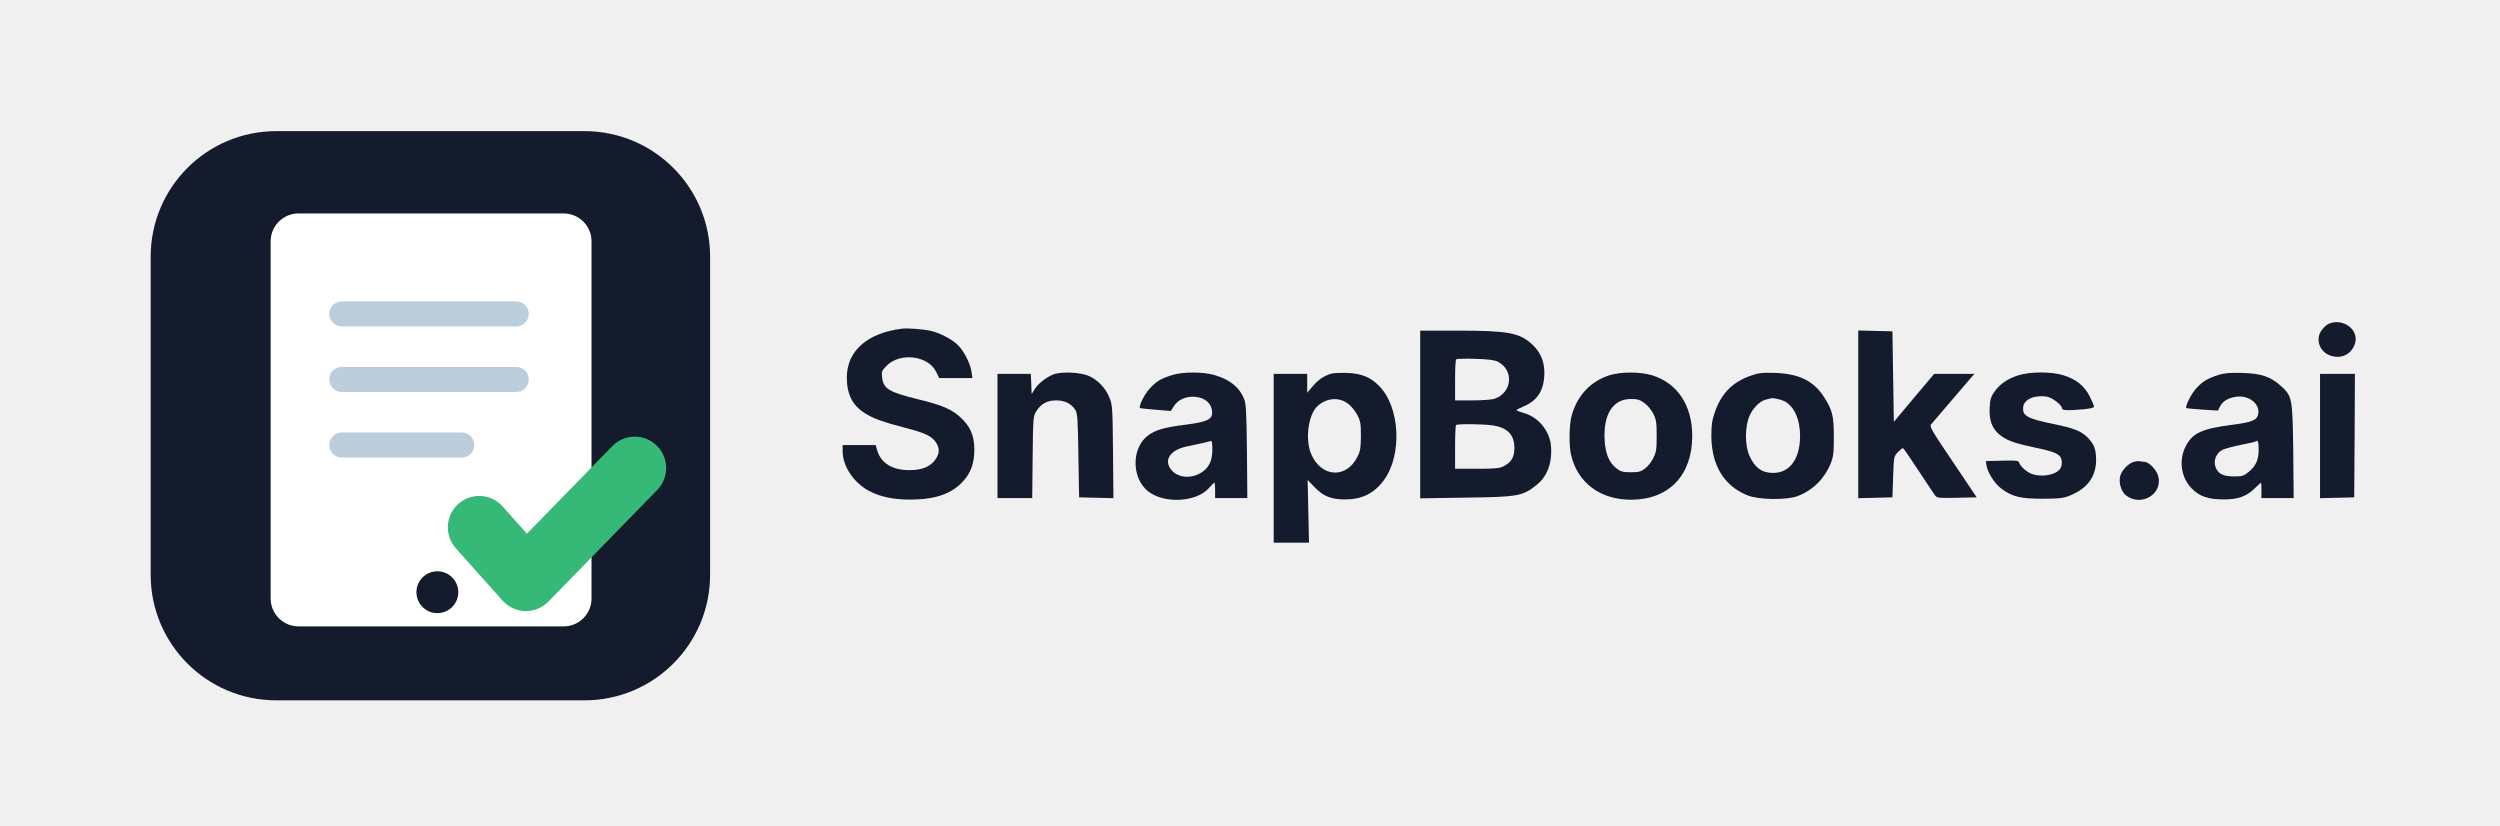
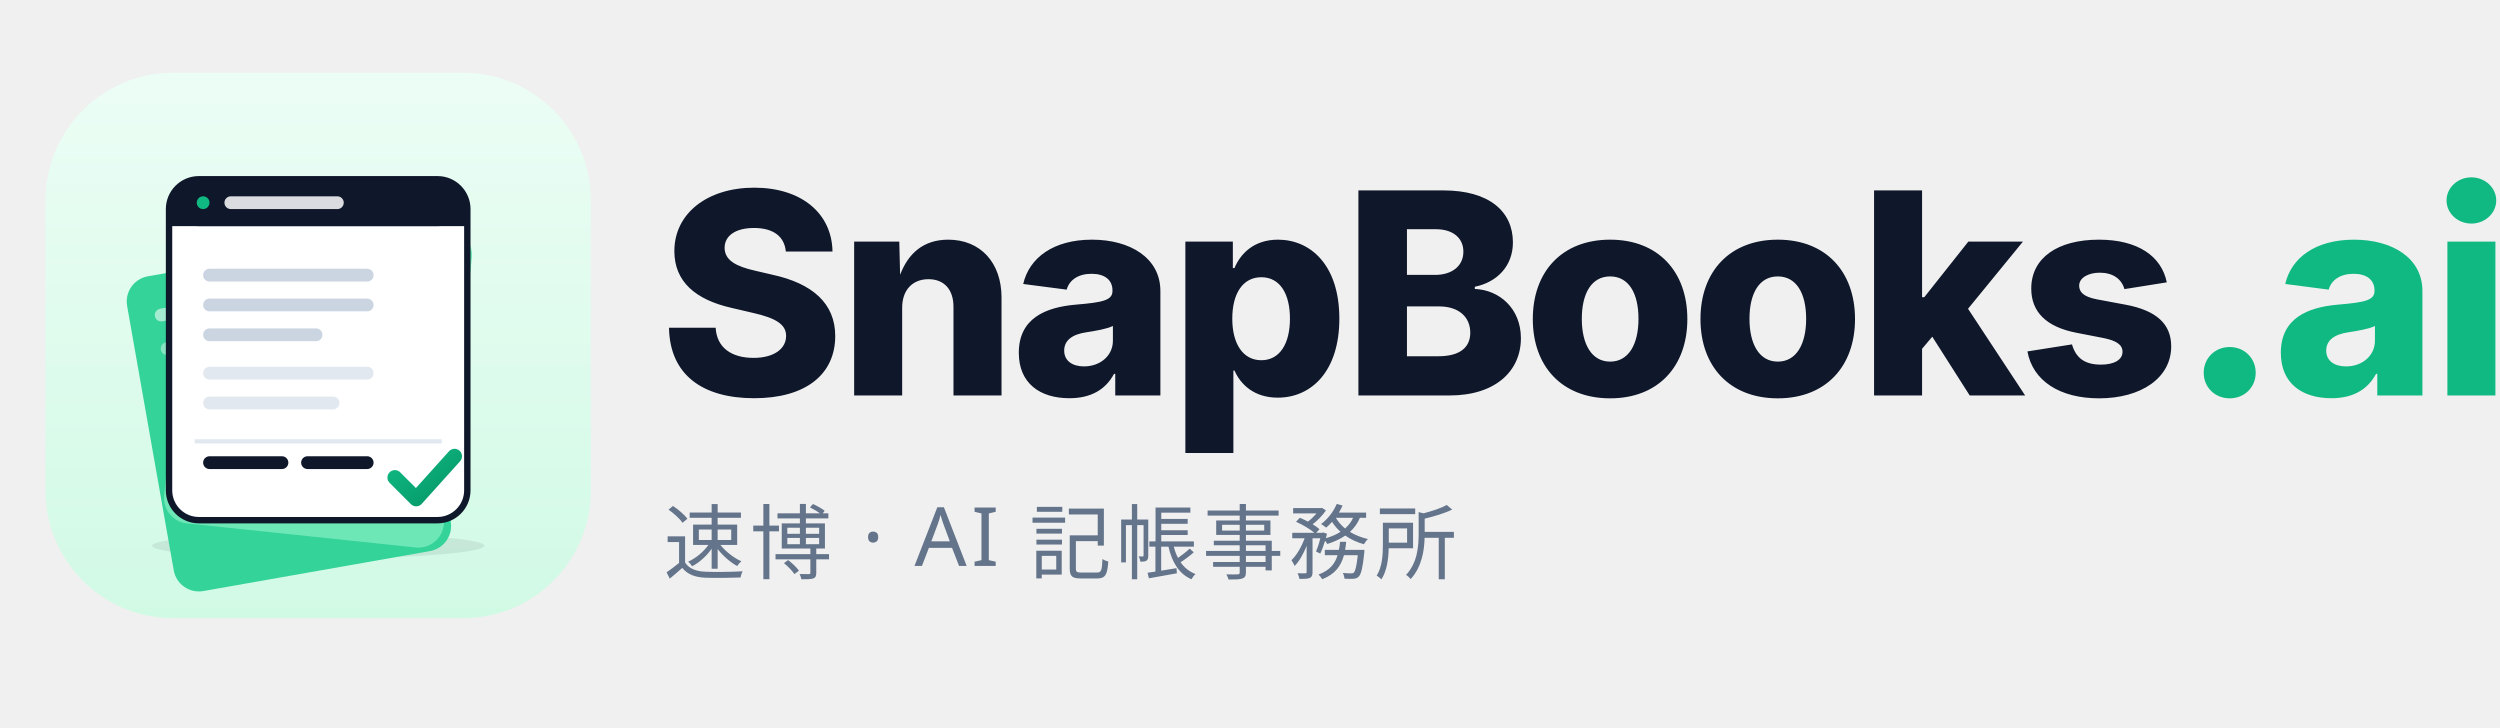
- <svg xmlns="http://www.w3.org/2000/svg" viewBox="0 0 1792 592" width="100%" height="100%">
-   <rect x="108" y="94" width="401" height="408" rx="90" ry="90" fill="#141B2D" />
-   <rect x="194" y="153" width="230" height="296" rx="20" ry="20" fill="#FFFFFF" />
-   <circle cx="313.5" cy="424.5" r="15" fill="#141B2D" />
-   <rect x="236" y="216" width="143" height="18" rx="9" ry="9" fill="#BCCEDC" />
-   <rect x="236" y="263" width="143" height="18" rx="9" ry="9" fill="#BCCEDC" />
-   <rect x="236" y="310" width="104" height="18" rx="9" ry="9" fill="#BCCEDC" />
-   <path d="M 343.5 378 L 377 415.5 L 455 335.5" fill="none" stroke="#36B977" stroke-width="45" stroke-linecap="round" stroke-linejoin="round" />
-   <g transform="translate(0,592) scale(0.1,-0.1)" fill="#141B2D" stroke="none">
-     <path d="M16694 3600 c-11 -4 -33 -22 -47 -40 -56 -66 -23 -165 63 -191 77 -23 148 14 171 90 29 97 -84 183 -187 141z" />
-     <path d="M6465 3564 c-249 -31 -395 -160 -395 -350 0 -119 40 -199 128 -255 61 -39 131 -64 285 -104 150 -39 194 -60 225 -105 28 -42 28 -78 -1 -121 -35 -53 -97 -79 -187 -79 -124 0 -204 49 -232 141 l-11 39 -119 0 -118 0 0 -45 c0 -106 79 -225 188 -283 80 -43 173 -63 296 -63 180 0 298 41 381 133 56 62 79 130 79 228 -1 100 -29 164 -100 229 -63 58 -133 88 -307 130 -207 51 -245 75 -254 155 -5 43 -3 48 33 85 97 97 298 72 354 -44 l22 -45 119 0 119 0 -6 43 c-9 66 -60 162 -107 202 -48 42 -126 80 -188 94 -56 12 -165 20 -204 15z" />
-     <path d="M10180 2949 l0 -601 323 5 c382 5 411 10 515 94 59 48 94 120 100 208 5 84 -7 136 -48 197 -35 53 -91 93 -155 110 -25 7 -45 15 -45 18 0 3 25 16 56 29 99 43 144 119 144 242 0 81 -31 149 -89 202 -91 82 -172 97 -535 97 l-266 0 0 -601z m557 378 c118 -62 102 -223 -26 -266 -19 -6 -90 -11 -157 -11 l-124 0 0 143 c0 79 3 147 8 151 4 5 66 6 137 4 94 -3 139 -9 162 -21z m-32 -457 c102 -17 150 -68 150 -160 0 -67 -20 -102 -75 -131 -30 -16 -58 -19 -192 -19 l-158 0 0 153 c0 85 3 157 7 160 10 10 200 8 268 -3z" />
-     <path d="M13320 2950 l0 -601 123 3 122 3 5 147 c5 146 5 147 35 178 16 16 32 29 36 28 4 -2 54 -75 112 -163 58 -88 111 -168 119 -178 12 -16 28 -18 155 -15 l142 3 -170 253 c-153 227 -170 255 -157 270 73 86 276 322 291 340 l20 22 -144 0 -145 0 -145 -172 -144 -172 -5 325 -5 324 -122 3 -123 3 0 -601z" />
-     <path d="M7555 3238 c-50 -18 -112 -66 -137 -105 l-23 -38 -3 73 -3 72 -119 0 -120 0 0 -445 0 -445 124 0 125 0 3 293 c3 285 4 293 26 329 33 53 78 78 143 78 61 0 107 -23 136 -67 16 -24 19 -60 23 -328 l5 -300 123 -3 123 -3 -3 333 c-3 318 -4 335 -26 389 -29 72 -90 133 -159 159 -60 22 -186 26 -238 8z" />
-     <path d="M8400 3231 c-82 -26 -113 -45 -162 -100 -37 -41 -78 -125 -66 -136 2 -2 52 -7 111 -12 l109 -9 26 40 c64 94 245 78 267 -24 16 -73 -15 -92 -192 -115 -149 -19 -208 -36 -262 -75 -120 -87 -122 -301 -5 -399 113 -93 346 -83 438 19 20 22 38 40 41 40 3 0 5 -25 5 -55 l0 -55 116 0 115 0 -3 333 c-3 273 -6 339 -19 374 -32 84 -99 140 -208 173 -83 26 -233 26 -311 1z m290 -531 c0 -74 -17 -117 -59 -153 -83 -69 -209 -56 -250 28 -31 63 22 124 127 145 31 6 82 17 112 24 30 8 58 14 63 15 4 0 7 -26 7 -59z" />
-     <path d="M9540 3241 c-53 -17 -89 -42 -129 -88 l-41 -48 0 68 0 67 -120 0 -120 0 0 -605 0 -605 126 0 127 0 -5 225 -5 225 51 -53 c61 -64 119 -87 217 -87 121 0 208 43 278 137 134 181 117 527 -35 678 -62 63 -127 88 -229 92 -49 1 -101 -1 -115 -6z m127 -218 c21 -16 49 -52 63 -79 22 -43 25 -62 25 -149 -1 -84 -4 -108 -24 -147 -78 -161 -259 -152 -332 16 -45 103 -22 283 44 344 66 62 159 68 224 15z" />
-     <path d="M11536 3230 c-137 -44 -233 -148 -272 -295 -16 -59 -18 -211 -3 -274 47 -204 213 -326 439 -323 266 4 430 178 430 457 0 219 -106 379 -288 435 -85 26 -224 26 -306 0z m251 -199 c23 -16 50 -49 64 -77 21 -43 24 -63 24 -159 0 -95 -3 -116 -24 -158 -12 -26 -39 -60 -59 -75 -30 -23 -45 -27 -102 -27 -57 0 -72 4 -102 27 -54 41 -81 106 -86 205 -10 185 60 293 189 293 46 0 63 -5 96 -29z" />
-     <path d="M12549 3227 c-129 -45 -210 -126 -256 -259 -21 -60 -26 -91 -26 -173 1 -210 91 -359 260 -426 79 -32 280 -35 358 -5 109 41 193 125 237 233 20 51 23 76 23 193 0 151 -11 193 -73 288 -74 113 -178 163 -347 169 -95 3 -119 0 -176 -20z m242 -183 c70 -35 113 -133 112 -254 -2 -162 -75 -260 -194 -260 -80 0 -131 38 -170 125 -32 72 -32 208 1 283 25 58 76 108 118 118 15 3 32 7 37 9 16 4 68 -7 96 -21z" />
-     <path d="M14465 3229 c-76 -24 -131 -63 -169 -117 -25 -35 -31 -55 -34 -113 -5 -87 15 -145 65 -190 50 -43 104 -64 241 -93 132 -28 169 -40 194 -63 21 -19 23 -71 4 -95 -31 -42 -128 -60 -197 -37 -39 13 -86 54 -95 81 -5 17 -16 18 -122 16 l-117 -3 3 -25 c6 -52 57 -134 106 -171 79 -60 138 -74 301 -74 123 1 147 4 195 24 124 51 185 136 185 256 -1 76 -14 111 -61 159 -46 46 -99 67 -246 97 -188 39 -222 58 -216 120 5 57 84 91 173 75 38 -8 105 -59 105 -82 0 -16 34 -18 153 -8 49 5 77 11 77 19 0 6 -14 40 -31 74 -38 75 -96 122 -188 151 -86 27 -241 27 -326 -1z" />
-     <path d="M15900 3232 c-81 -27 -111 -46 -156 -94 -37 -40 -83 -132 -72 -143 2 -2 54 -7 115 -11 l111 -7 16 31 c19 36 56 59 114 68 85 13 166 -44 160 -114 -4 -52 -38 -68 -188 -87 -218 -28 -285 -59 -334 -156 -50 -100 -32 -222 44 -300 55 -57 119 -79 230 -79 100 0 161 21 218 76 25 24 47 44 49 44 2 0 3 -25 3 -55 l0 -55 116 0 115 0 -3 333 c-5 386 -7 397 -89 471 -75 67 -140 89 -279 93 -91 2 -126 -1 -170 -15z m290 -534 c0 -76 -20 -119 -73 -162 -35 -28 -46 -31 -105 -31 -79 0 -115 20 -132 70 -15 45 7 98 49 120 17 8 77 25 133 36 57 11 105 22 107 25 15 14 21 -4 21 -58z" />
-     <path d="M16630 2795 l0 -446 123 3 122 3 3 443 2 442 -125 0 -125 0 0 -445z" />
-     <path d="M15296 2610 c-39 -12 -83 -56 -97 -98 -15 -45 4 -115 39 -142 109 -86 267 8 232 138 -11 44 -68 102 -100 102 -10 0 -24 2 -32 4 -7 2 -26 0 -42 -4z" />
+ <svg xmlns="http://www.w3.org/2000/svg" viewBox="0 0 1100 320" width="100%" height="100%">
+   <defs>
+     <linearGradient id="wm-bg" x1="0" y1="0" x2="0" y2="1">
+       <stop offset="0%" stop-color="#ECFDF5" />
+       <stop offset="100%" stop-color="#D1FAE5" />
+     </linearGradient>
+     <linearGradient id="wm-check" x1="0" y1="0" x2="1" y2="1">
+       <stop offset="0%" stop-color="#10B981" />
+       <stop offset="100%" stop-color="#059669" />
+     </linearGradient>
+   </defs>
+   <g transform="translate(20 32) scale(0.9375)">
+     <rect width="256" height="256" rx="60" fill="url(#wm-bg)" />
+     <ellipse cx="128" cy="222" rx="78" ry="6" fill="#0F172A" opacity="0.08" />
+     <g transform="rotate(-10 120 158)">
+       <rect x="48" y="84" width="132" height="150" rx="12" fill="#34D399" />
+       <rect x="60" y="100" width="108" height="6" rx="3" fill="#FFFFFF" opacity="0.55" />
+       <rect x="60" y="116" width="80" height="6" rx="3" fill="#FFFFFF" opacity="0.4" />
+     </g>
+     <g transform="rotate(6 132 142)">
+       <rect x="62" y="68" width="132" height="150" rx="12" fill="#6EE7B7" />
+       <rect x="74" y="84" width="108" height="6" rx="3" fill="#FFFFFF" opacity="0.65" />
+       <rect x="74" y="100" width="92" height="6" rx="3" fill="#FFFFFF" opacity="0.5" />
+     </g>
+     <g>
+       <rect x="58" y="50" width="140" height="160" rx="14" fill="#FFFFFF" />
+       <rect x="58" y="50" width="140" height="160" rx="14" fill="none" stroke="#0F172A" stroke-width="3" />
+       <rect x="58" y="50" width="140" height="22" rx="14" fill="#0F172A" />
+       <rect x="58" y="62" width="140" height="10" fill="#0F172A" />
+       <circle cx="74" cy="61" r="3" fill="#10B981" />
+       <rect x="84" y="58" width="56" height="6" rx="3" fill="#FFFFFF" opacity="0.85" />
+       <rect x="74" y="92" width="80" height="6" rx="3" fill="#CBD5E1" />
+       <rect x="74" y="106" width="80" height="6" rx="3" fill="#CBD5E1" />
+       <rect x="74" y="120" width="56" height="6" rx="3" fill="#CBD5E1" />
+       <rect x="74" y="138" width="80" height="6" rx="3" fill="#E2E8F0" />
+       <rect x="74" y="152" width="64" height="6" rx="3" fill="#E2E8F0" />
+       <rect x="70" y="172" width="116" height="2" fill="#E2E8F0" />
+       <rect x="74" y="180" width="40" height="6" rx="3" fill="#0F172A" />
+       <rect x="120" y="180" width="34" height="6" rx="3" fill="#0F172A" />
+       <path d="M164 190 L174 200 L192 180" stroke="url(#wm-check)" stroke-width="7" stroke-linecap="round" stroke-linejoin="round" fill="none" />
+     </g>
  </g>
+   <text x="290" y="174" font-family="Geist, 'Inter', system-ui, sans-serif" font-weight="800" font-size="124" letter-spacing="-3" fill="#0F172A">SnapBooks<tspan fill="#10B981">.ai</tspan>
+   </text>
+   <text x="292" y="252" font-family="'Noto Sans TC', 'PingFang TC', system-ui, sans-serif" font-weight="500" font-size="36" letter-spacing="2" fill="#64748B">速博 · AI 記帳事務所</text>
</svg>
